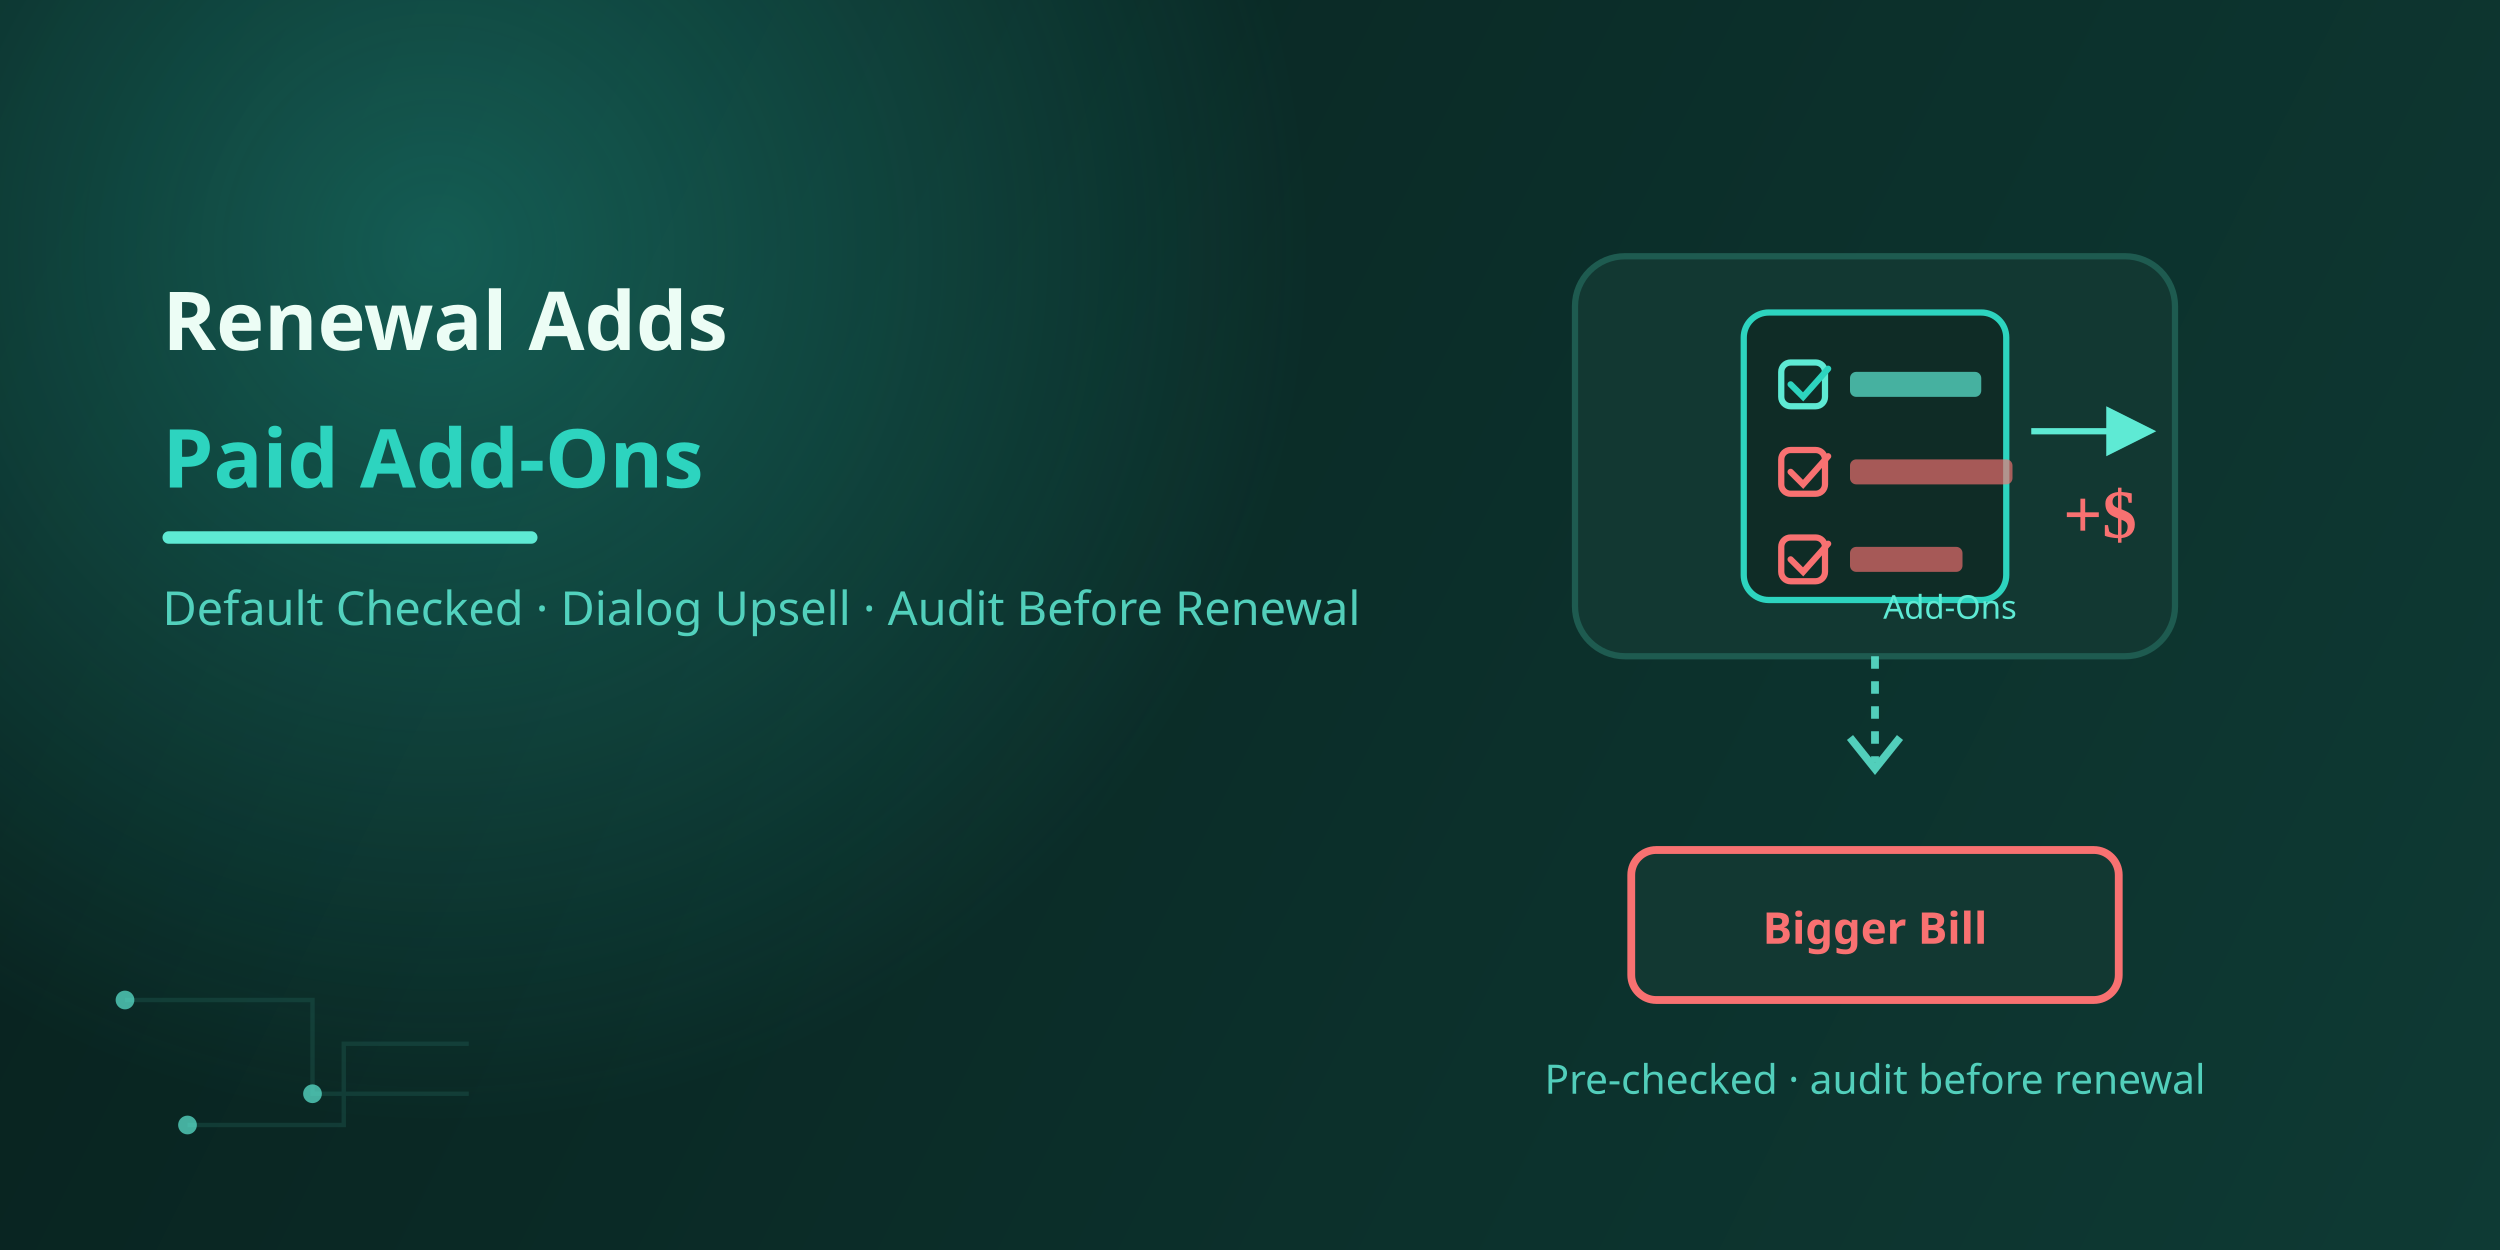
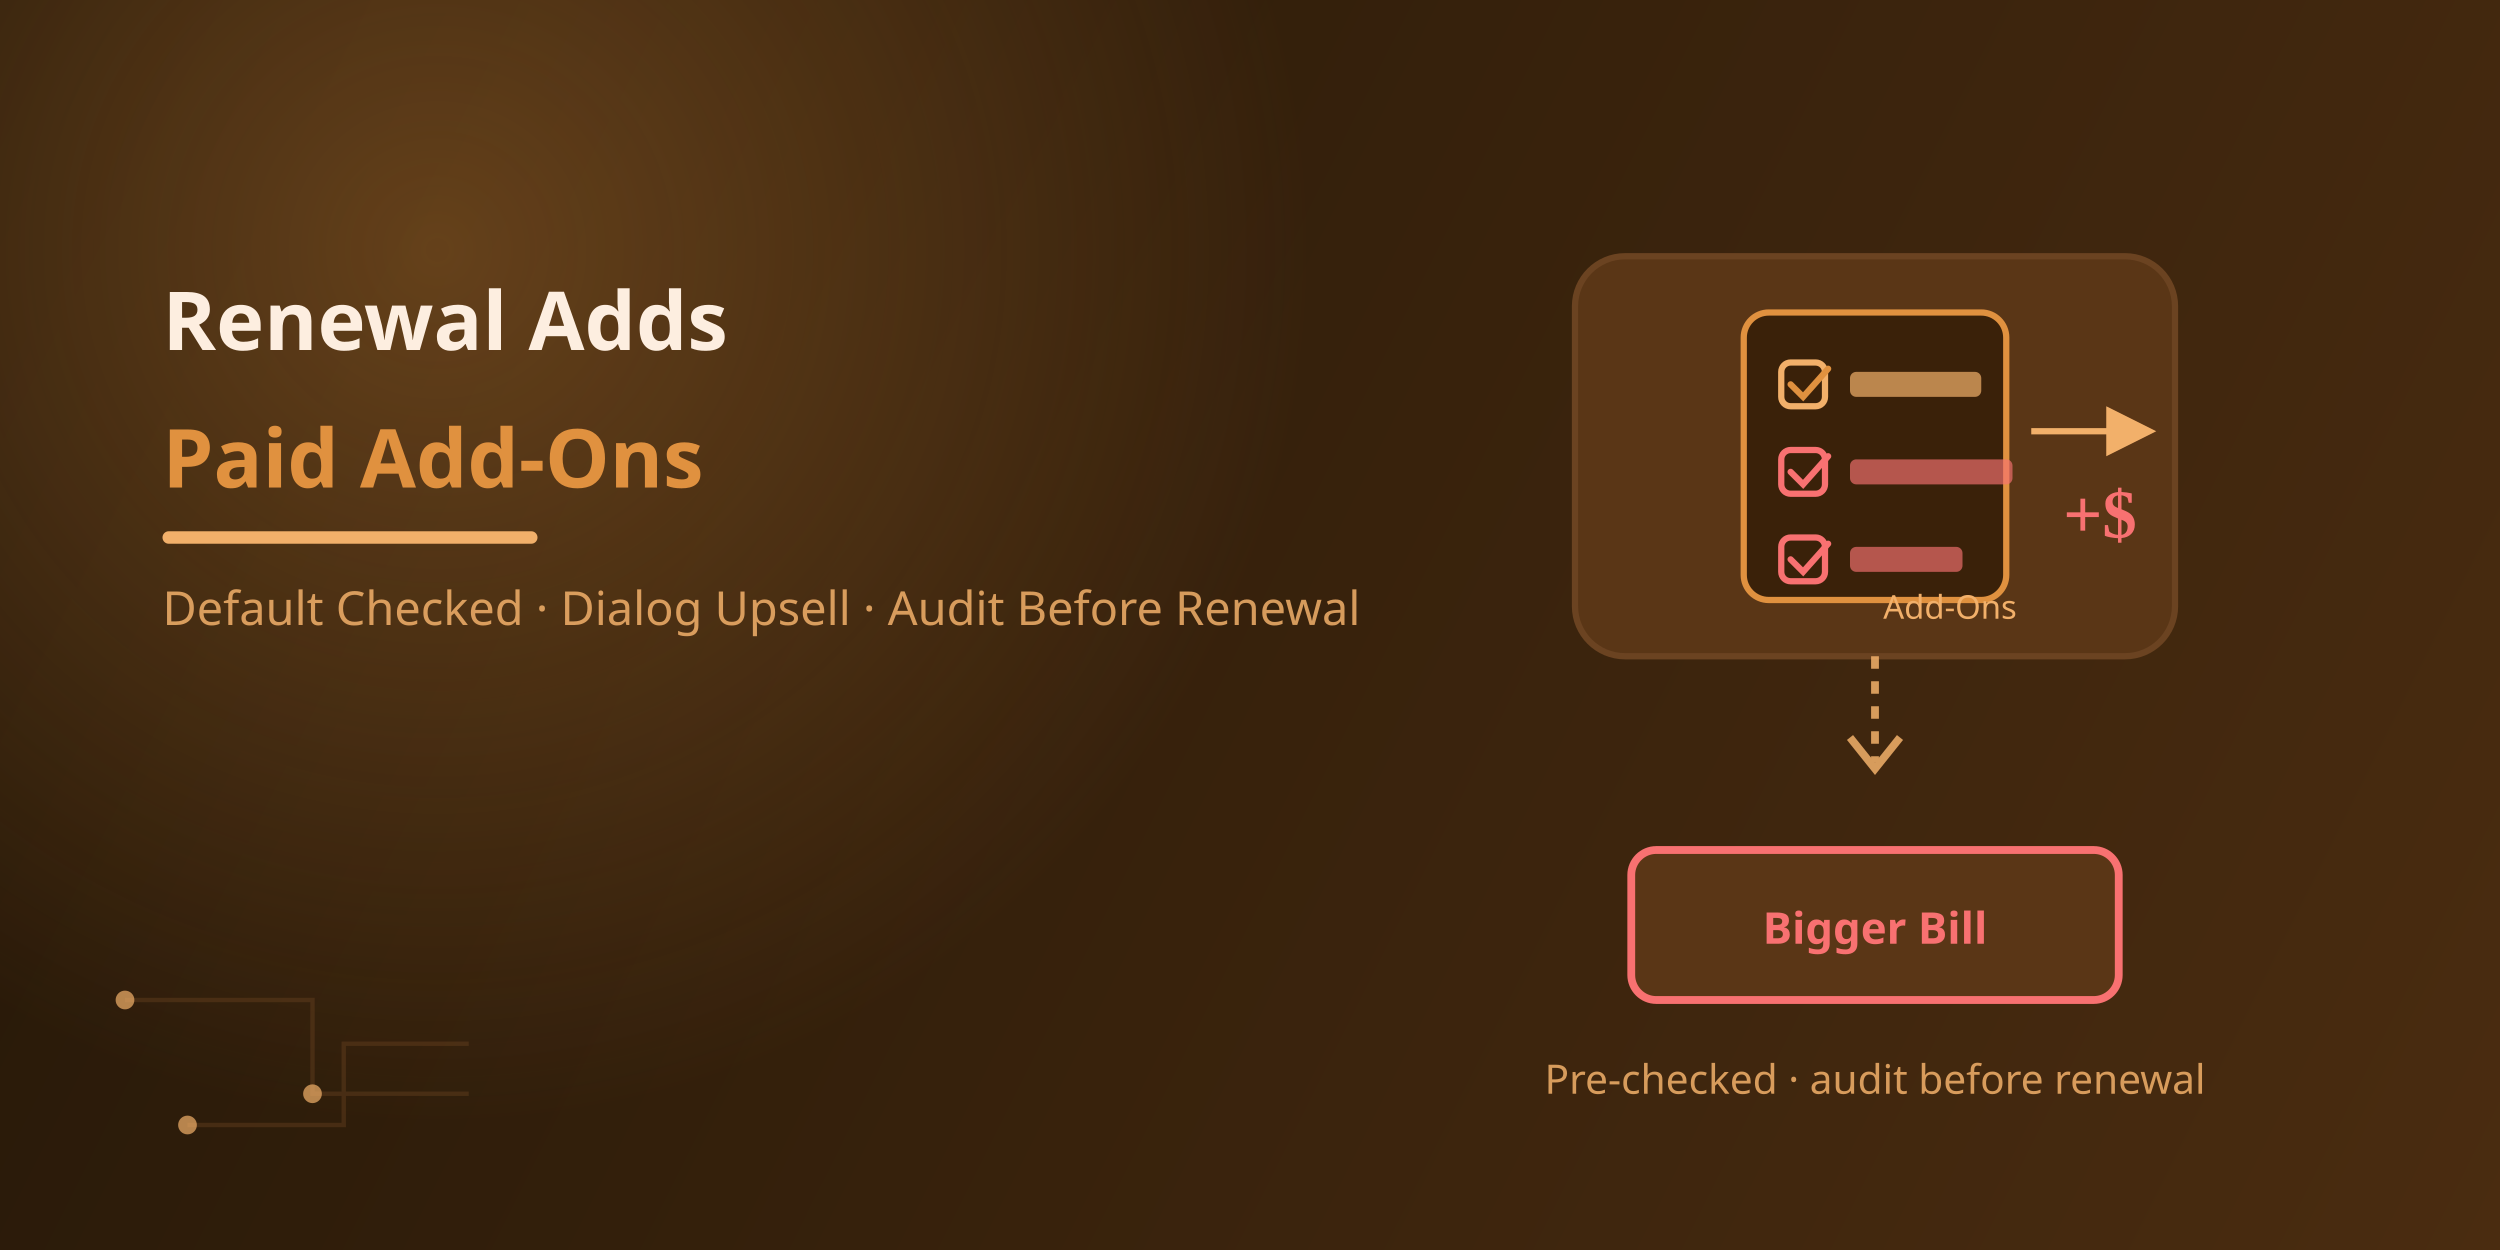
<svg xmlns="http://www.w3.org/2000/svg" viewBox="0 0 800 400" role="img" aria-label="AI subscription renewal bundled add-ons cover image">
  <defs>
    <linearGradient id="bgGradAbuEn" x1="0" y1="0" x2="800" y2="400" gradientUnits="userSpaceOnUse">
-       <stop offset="0" stop-color="#08201d" />
-       <stop offset="1" stop-color="#0e3a34" />
+       <stop offset="0" stop-color="#241708" />
+       <stop offset="1" stop-color="#4a2c10" />
    </linearGradient>
    <radialGradient id="glowAbuEn" cx="140" cy="80" r="280" gradientUnits="userSpaceOnUse">
-       <stop offset="0" stop-color="#2dd4bf" stop-opacity="0.32" />
-       <stop offset="1" stop-color="#2dd4bf" stop-opacity="0" />
+       <stop offset="0" stop-color="#e0913f" stop-opacity="0.32" />
+       <stop offset="1" stop-color="#e0913f" stop-opacity="0" />
    </radialGradient>
    <marker id="arrowAbuEn" markerWidth="8" markerHeight="8" refX="4" refY="4" orient="auto">
-       <path d="M0 0 L8 4 L0 8 Z" fill="#5eead4" />
+       <path d="M0 0 L8 4 L0 8 Z" fill="#f2b06a" />
    </marker>
  </defs>
  <rect width="800" height="400" fill="url(#bgGradAbuEn)" />
  <rect width="800" height="400" fill="url(#glowAbuEn)" />
-   <g stroke="#1e5b50" stroke-width="1.4" opacity="0.4" fill="none">
+   <g stroke="#6b4321" stroke-width="1.4" opacity="0.4" fill="none">
    <path d="M40 320 h60 v30 h50" />
    <path d="M60 360 h50 v-26 h40" />
  </g>
-   <g fill="#5eead4" opacity="0.7">
+   <g fill="#f2b06a" opacity="0.7">
    <circle cx="40" cy="320" r="3" />
    <circle cx="100" cy="350" r="3" />
    <circle cx="60" cy="360" r="3" />
  </g>
-   <text x="52" y="112" font-family="'PingFang SC','Microsoft YaHei',sans-serif" font-size="26" font-weight="700" fill="#ecfdf5">Renewal Adds</text>
-   <text x="52" y="156" font-family="'PingFang SC','Microsoft YaHei',sans-serif" font-size="26" font-weight="700" fill="#2dd4bf">Paid Add-Ons</text>
-   <rect x="52" y="170" width="120" height="4" rx="2" fill="#5eead4" />
-   <text x="52" y="200" font-family="'PingFang SC','Microsoft YaHei',sans-serif" font-size="15" font-weight="400" fill="#5eead4" opacity="0.85">Default Checked · Dialog Upsell · Audit Before Renewal</text>
+   <text x="52" y="112" font-family="'PingFang SC','Microsoft YaHei',sans-serif" font-size="26" font-weight="700" fill="#fdeee0">Renewal Adds</text>
+   <text x="52" y="156" font-family="'PingFang SC','Microsoft YaHei',sans-serif" font-size="26" font-weight="700" fill="#e0913f">Paid Add-Ons</text>
+   <rect x="52" y="170" width="120" height="4" rx="2" fill="#f2b06a" />
+   <text x="52" y="200" font-family="'PingFang SC','Microsoft YaHei',sans-serif" font-size="15" font-weight="400" fill="#f2b06a" opacity="0.85">Default Checked · Dialog Upsell · Audit Before Renewal</text>
  <g transform="translate(600,146)">
-     <rect x="-96" y="-64" width="192" height="128" rx="16" fill="#123832" stroke="#1e5b50" stroke-width="2" />
-     <rect x="-42" y="-46" width="84" height="92" rx="8" fill="#0f2c26" stroke="#2dd4bf" stroke-width="2" />
-     <rect x="-30" y="-30" width="14" height="14" rx="3" fill="none" stroke="#5eead4" stroke-width="2" />
-     <path d="M-27 -23 l4 4 l8 -9" stroke="#2dd4bf" stroke-width="2" fill="none" stroke-linecap="round" />
-     <rect x="-8" y="-27" width="42" height="8" rx="2" fill="#5eead4" opacity="0.7" />
+     <rect x="-96" y="-64" width="192" height="128" rx="16" fill="#5a3616" stroke="#6b4321" stroke-width="2" />
+     <rect x="-42" y="-46" width="84" height="92" rx="8" fill="#3a2109" stroke="#e0913f" stroke-width="2" />
+     <rect x="-30" y="-30" width="14" height="14" rx="3" fill="none" stroke="#f2b06a" stroke-width="2" />
+     <path d="M-27 -23 l4 4 l8 -9" stroke="#e0913f" stroke-width="2" fill="none" stroke-linecap="round" />
+     <rect x="-8" y="-27" width="42" height="8" rx="2" fill="#f2b06a" opacity="0.7" />
    <rect x="-30" y="-2" width="14" height="14" rx="3" fill="none" stroke="#f87171" stroke-width="2" />
    <path d="M-27 5 l4 4 l8 -9" stroke="#f87171" stroke-width="2" fill="none" stroke-linecap="round" />
    <rect x="-8" y="1" width="52" height="8" rx="2" fill="#f87171" opacity="0.65" />
    <rect x="-30" y="26" width="14" height="14" rx="3" fill="none" stroke="#f87171" stroke-width="2" />
    <path d="M-27 33 l4 4 l8 -9" stroke="#f87171" stroke-width="2" fill="none" stroke-linecap="round" />
    <rect x="-8" y="29" width="36" height="8" rx="2" fill="#f87171" opacity="0.65" />
-     <text x="24" y="52" text-anchor="middle" font-family="'PingFang SC','Microsoft YaHei',sans-serif" font-size="10.5" fill="#5eead4">Add-Ons</text>
-     <path d="M50 -8 h32" stroke="#5eead4" stroke-width="2" marker-end="url(#arrowAbuEn)" />
+     <text x="24" y="52" text-anchor="middle" font-family="'PingFang SC','Microsoft YaHei',sans-serif" font-size="10.5" fill="#f2b06a">Add-Ons</text>
+     <path d="M50 -8 h32" stroke="#f2b06a" stroke-width="2" marker-end="url(#arrowAbuEn)" />
    <text x="72" y="26" text-anchor="middle" font-size="22" font-weight="700" fill="#f87171">+$</text>
  </g>
-   <g stroke="#5eead4" stroke-width="2.5" fill="none" opacity="0.85">
+   <g stroke="#f2b06a" stroke-width="2.5" fill="none" opacity="0.85">
    <path d="M600 210 v34" stroke-dasharray="4 4" />
    <path d="M592 236 l8 10 l8 -10" fill="none" />
  </g>
  <g transform="translate(600,296)">
-     <rect x="-78" y="-24" width="156" height="48" rx="8" fill="#123832" stroke="#f87171" stroke-width="2.5" />
+     <rect x="-78" y="-24" width="156" height="48" rx="8" fill="#5a3616" stroke="#f87171" stroke-width="2.5" />
    <text x="0" y="6" text-anchor="middle" font-family="'PingFang SC','Microsoft YaHei',sans-serif" font-size="14" fill="#f87171" font-weight="700">Bigger Bill</text>
  </g>
-   <text x="600" y="350" text-anchor="middle" font-family="'PingFang SC','Microsoft YaHei',sans-serif" font-size="13" fill="#5eead4" opacity="0.85">Pre-checked · audit before renewal</text>
+   <text x="600" y="350" text-anchor="middle" font-family="'PingFang SC','Microsoft YaHei',sans-serif" font-size="13" fill="#f2b06a" opacity="0.85">Pre-checked · audit before renewal</text>
</svg>
